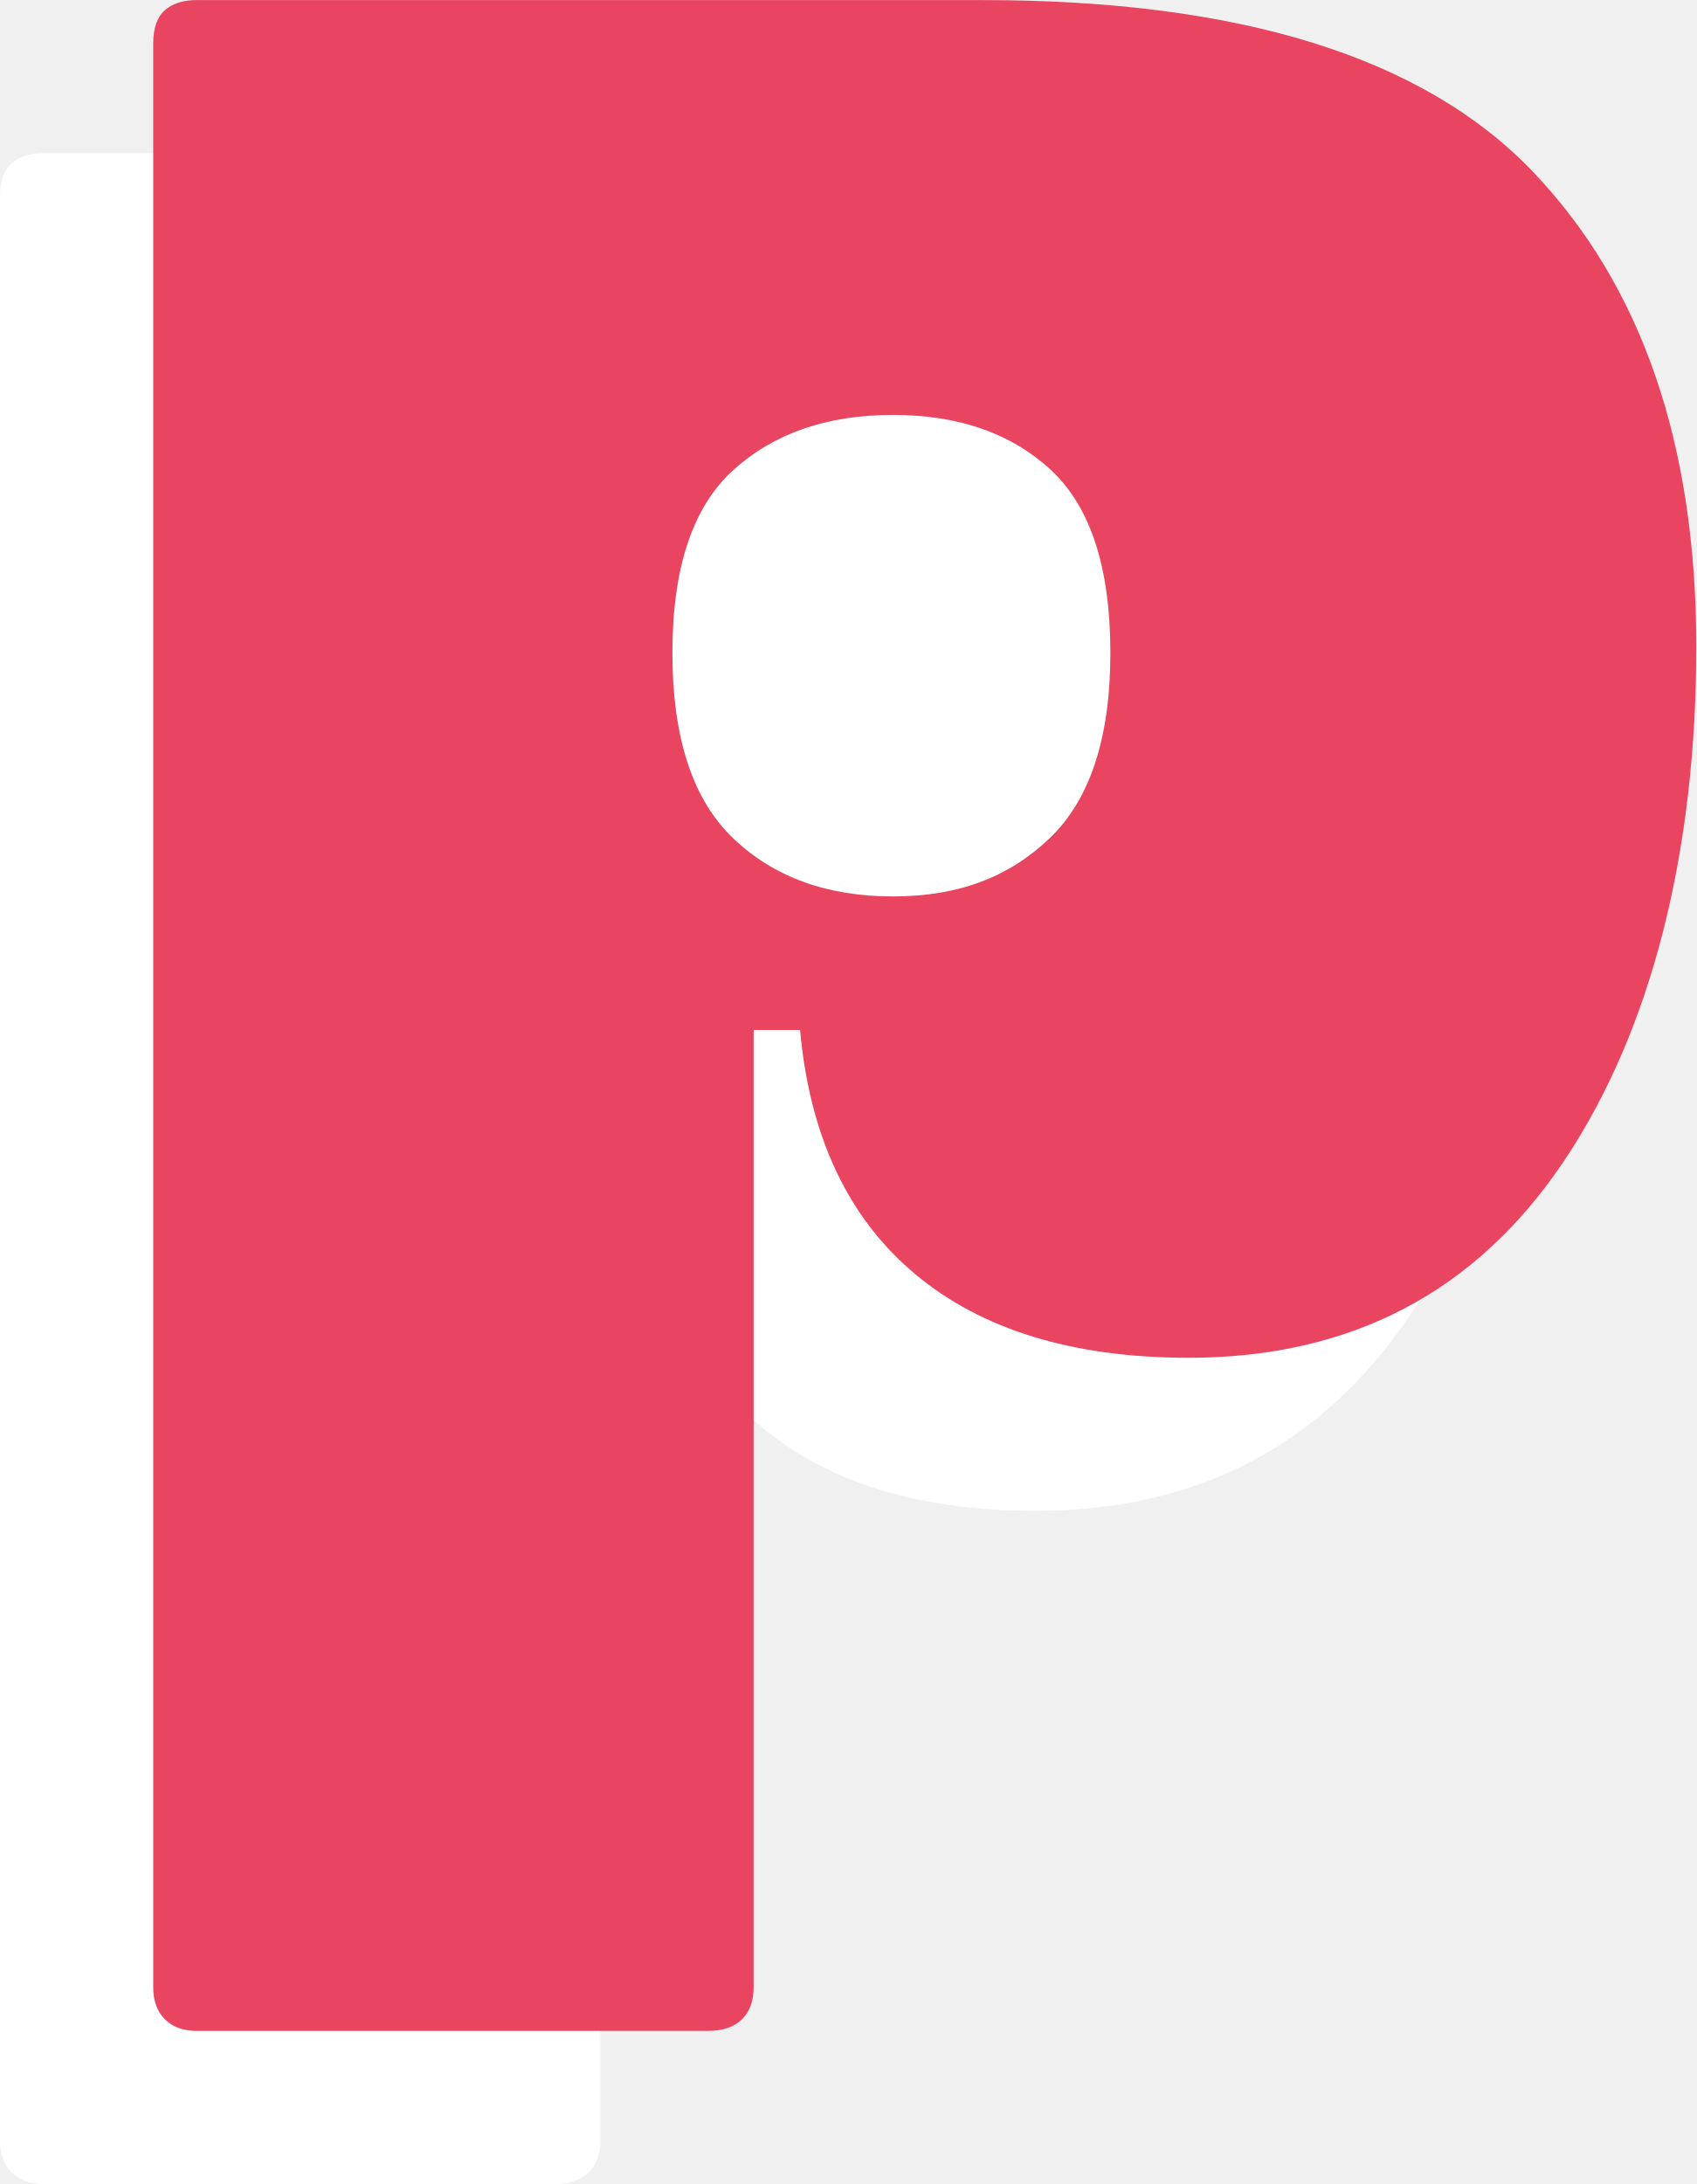
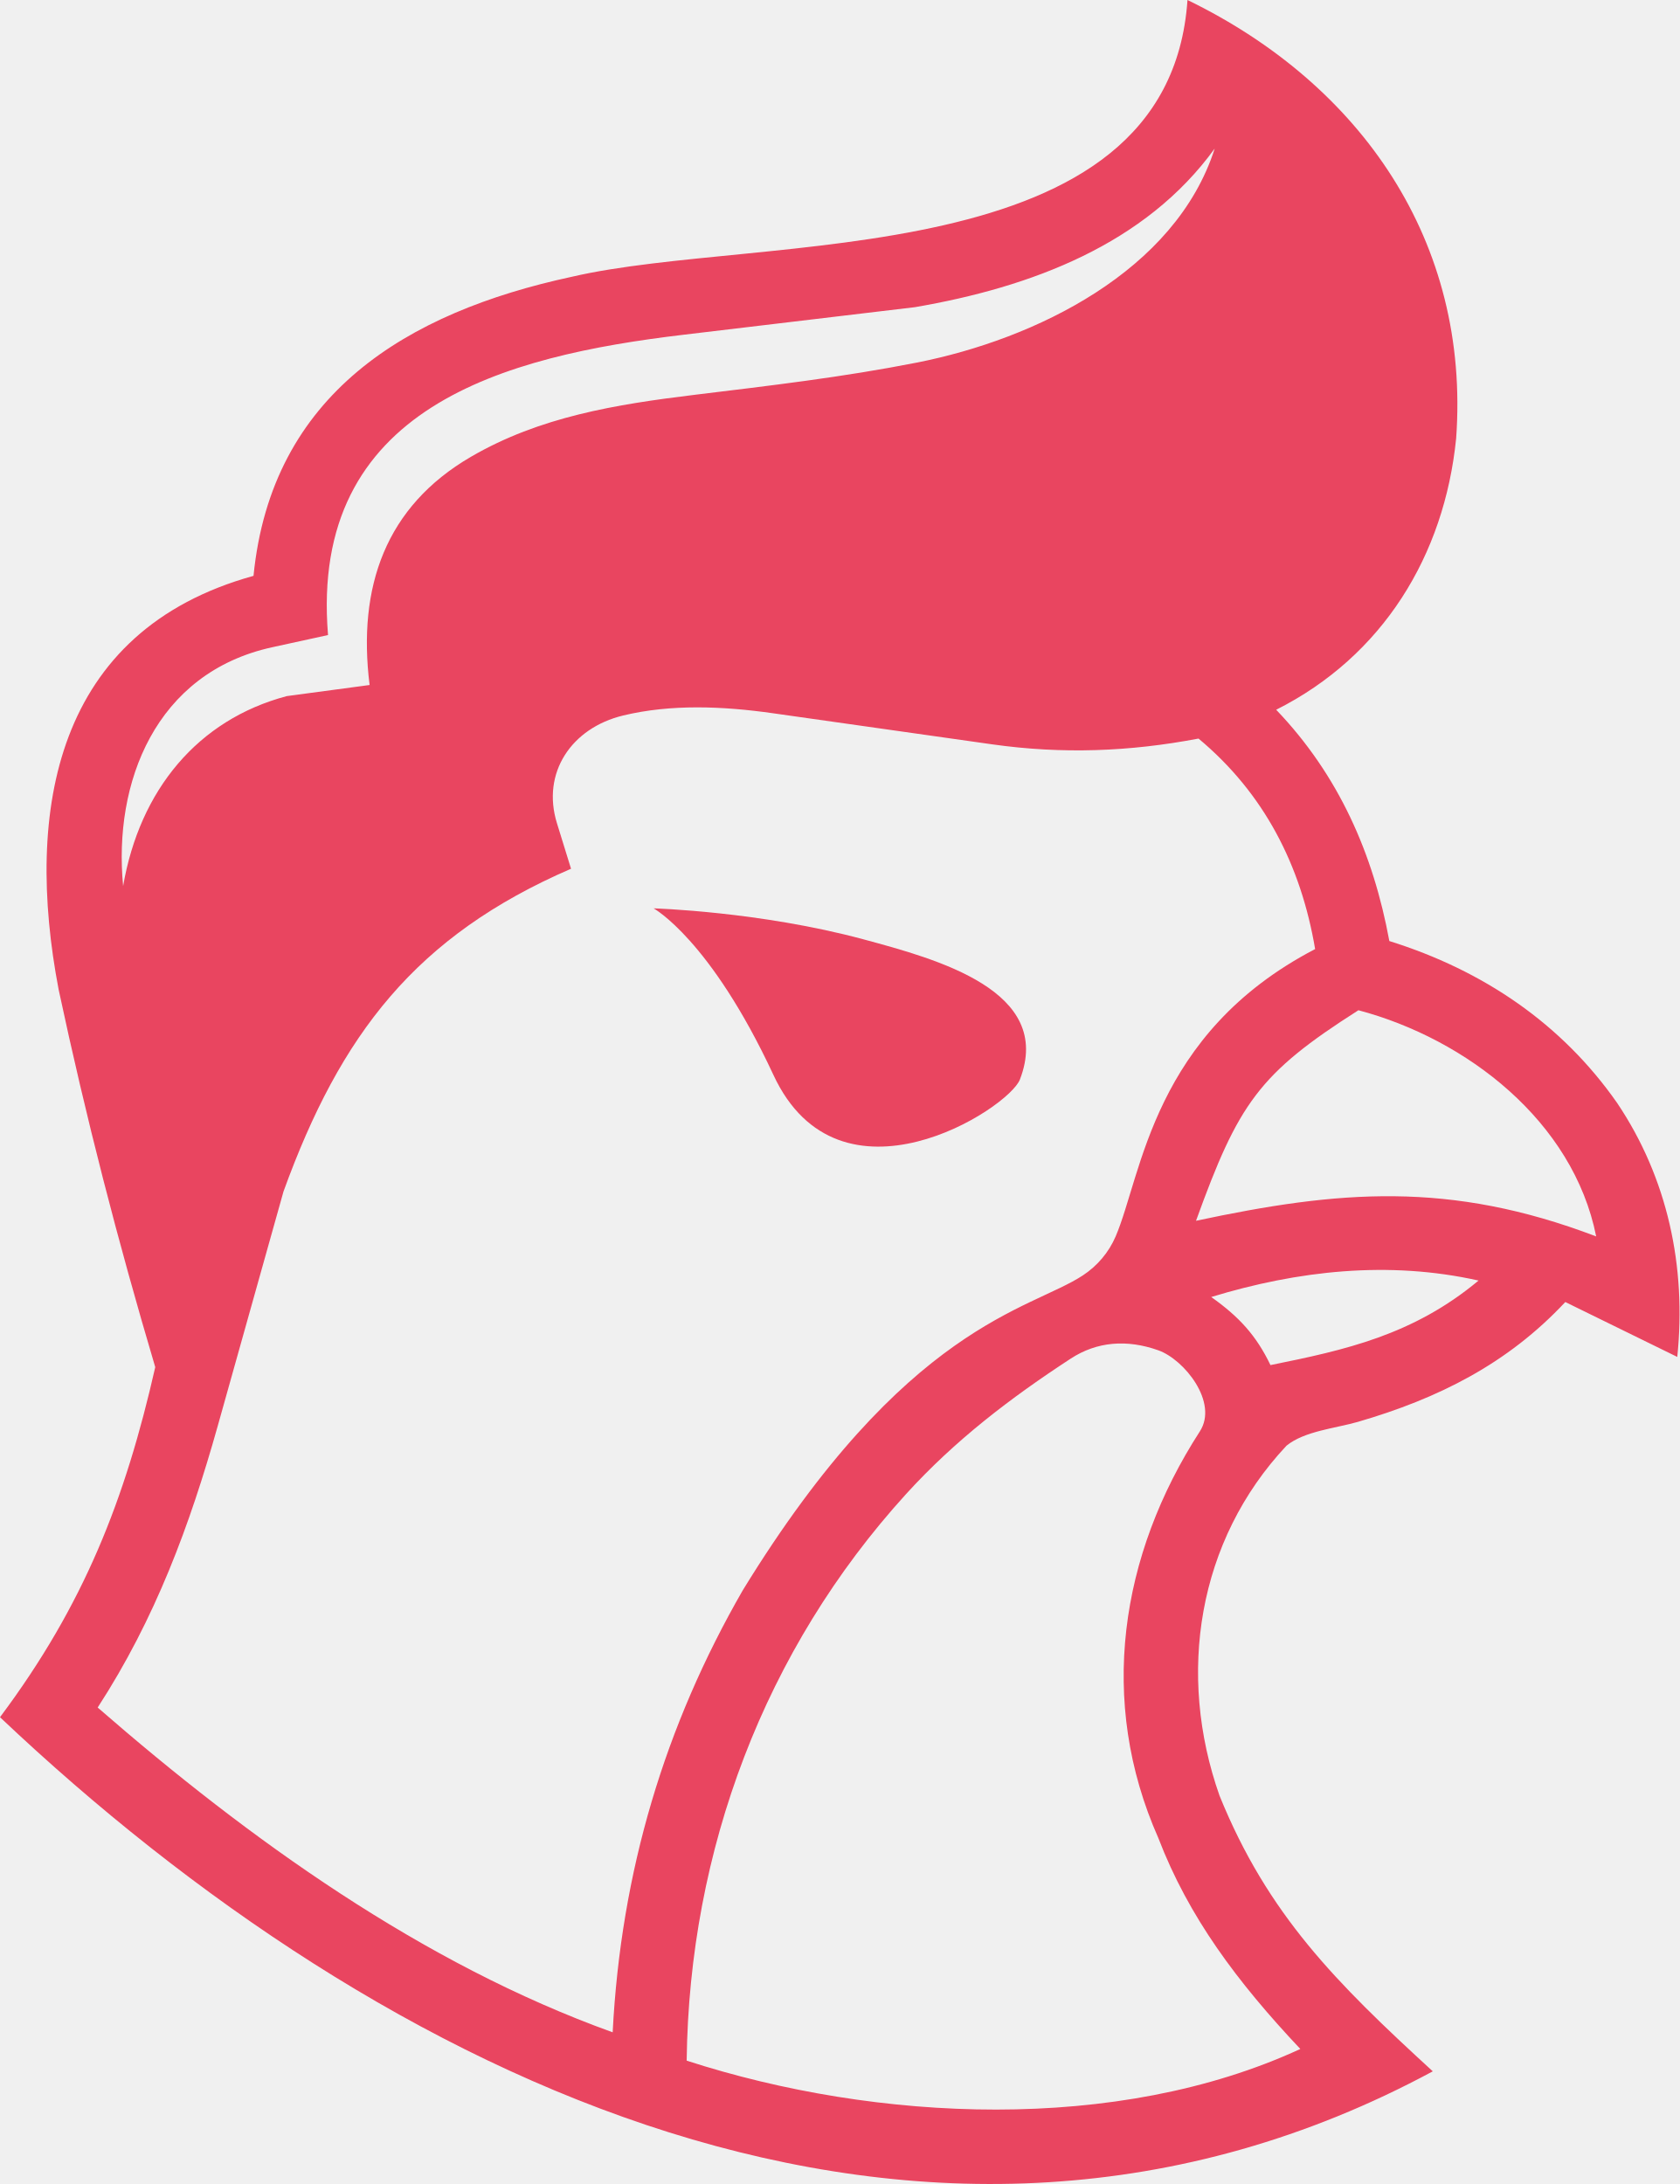
- <svg xmlns="http://www.w3.org/2000/svg" id="Capa_2" data-name="Capa 2" viewBox="0 0 205.7 264.78">
+ <svg xmlns="http://www.w3.org/2000/svg" id="Capa_2" data-name="Capa 2" viewBox="0 0 482.53 627.46">
  <defs>
    <style>
      .cls-1 {
-         fill: #fff;
-       }
- 
-       .cls-2 {
        fill: #e94560;
      }
    </style>
  </defs>
  <g id="Capa_2-2" data-name="Capa 2">
    <g>
-       <path class="cls-1" d="M1.41,263.37c-.94-.93-1.41-2.23-1.41-3.87V23.84c0-1.87.47-3.22,1.41-4.04.93-.82,2.23-1.23,3.87-1.23h95.32c31.18,0,53.4,6.92,66.65,20.75,13.25,13.84,19.87,33.06,19.87,57.68s-5.34,46.31-16,62.25c-10.67,15.95-25.85,23.92-45.55,23.92-14.07,0-25.15-3.4-33.24-10.2-8.09-6.8-12.72-16.65-13.89-29.54h-5.63v116.07c0,1.64-.47,2.93-1.41,3.87-.94.94-2.35,1.41-4.22,1.41H5.28c-1.64,0-2.93-.47-3.87-1.41ZM108.68,120.22c4.92-4.69,7.39-12.19,7.39-22.51s-2.41-17.7-7.21-22.16c-4.81-4.45-11.2-6.68-19.17-6.68s-14.42,2.23-19.34,6.68c-4.92,4.46-7.39,11.84-7.39,22.16s2.46,17.82,7.39,22.51c4.92,4.69,11.37,7.03,19.34,7.03s14.07-2.34,18.99-7.03Z" />
-       <rect class="cls-1" x="63.78" y="68.28" width="59.56" height="63.79" />
-       <path class="cls-2" d="M19.99,244.8c-.94-.93-1.41-2.23-1.41-3.87V5.28c0-1.87.47-3.22,1.41-4.04.93-.82,2.23-1.23,3.87-1.23h95.32c31.18,0,53.4,6.92,66.65,20.75,13.25,13.84,19.87,33.06,19.87,57.68s-5.34,46.31-16,62.25c-10.67,15.95-25.85,23.92-45.55,23.92-14.07,0-25.15-3.4-33.24-10.2-8.09-6.8-12.72-16.65-13.89-29.54h-5.63v116.07c0,1.64-.47,2.93-1.41,3.87-.94.94-2.35,1.41-4.22,1.41H23.86c-1.64,0-2.93-.47-3.87-1.41ZM127.26,101.65c4.92-4.69,7.39-12.19,7.39-22.51s-2.41-17.7-7.21-22.16c-4.81-4.45-11.2-6.68-19.17-6.68s-14.42,2.23-19.34,6.68c-4.92,4.46-7.39,11.84-7.39,22.16s2.46,17.82,7.39,22.51c4.92,4.69,11.37,7.03,19.34,7.03s14.07-2.34,18.99-7.03Z" />
+       <path class="cls-1" d="M411.62,595.09c-145.86,78.59-301.9,2.13-411.62-101.74,24.16-32.29,35.97-62.56,44.6-100.57-10.83-36.49-19.9-71.68-27.76-108.5-9.83-51.49-1.02-103.06,55.99-118.84,5.17-52.25,44.06-75.7,91.34-85.9,54.56-12.71,171.54-.32,176.98-79.54,49.94,24.27,81.27,69.46,77.18,125.98-3.38,33.59-21.05,62.52-51.7,77.93,18,18.81,27.9,41.42,32.51,66.45,26.94,8.42,49.53,23.73,65.45,46.53,14.55,21.66,19.93,47.13,17.27,72.95l-32.17-15.77c-16.55,17.73-36.47,27.71-59.62,34.44-6.21,1.8-15.35,2.63-20.47,6.83-25.62,27.28-31.55,65.72-19.24,100.57,13.86,34.17,33.47,53.7,61.25,79.17ZM35.38,254.52c4.77-27.55,21.42-47.74,47.01-54.53l23.79-3.19c-3.51-28.2,4.58-51.27,29.09-65.55,19.77-11.52,41.64-15.06,64.29-17.82,21.65-2.64,42.47-5.05,63.84-9.26,34-6.7,74.31-26.26,85.57-61.5-19.92,27.55-52.75,39.85-86.12,45.58l-66.54,7.93c-51.24,6.1-107.49,20.72-102.07,86.27l-16.02,3.5c-33.62,7.34-45.7,39-42.85,68.57ZM377.82,272.67c-4.08-24.1-14.65-44.76-33.5-60.48-19.74,3.76-39.09,4.52-59.34,1.65l-62.89-8.92c-14.56-2.07-29.37-2.66-43.06.64-14.91,3.59-23.5,16.51-19.03,30.94l4.05,13.09c-44.64,19.32-66.23,47.57-82.6,92.71l-18.9,67.38c-8,28.5-17.95,55.42-34.49,80.89,43.48,37.85,93.25,73.62,147.95,93.31,2.37-46.14,14.98-88.1,37.4-127.03,46.92-76.5,82.45-80.38,97.71-90.45,4.16-2.74,7.44-6.62,9.4-11.2,7.58-17.69,10.56-58.2,57.3-82.53ZM458.56,355.21c-6.62-33.09-37.22-56.71-68.3-64.97-28.6,18.21-34.44,26.72-46.66,60.49,40.9-8.72,72.81-11.57,114.96,4.49ZM424.76,367.9c-25.88-5.79-51.94-2.85-76.79,4.73,7.91,5.6,12.9,10.97,17.02,19.56,21.45-4.33,40.97-8.61,59.77-24.28ZM373.56,588.66c-18.14-19.27-32.09-37.91-40.79-60.61-17.43-39.32-11.06-81.22,11.93-116.81,5.38-8.33-4.45-20.66-11.96-23.31-8.97-3.18-17.59-2.54-25.17,2.42-17.31,11.31-33.19,23.41-47.26,38.88-40.71,44.77-62.3,102.36-63.04,162.79,54.66,17.71,123.76,20.9,176.29-3.35Z" />
+       <path class="cls-1" d="M293.01,310.13c-3.26,8.46-51.81,39.56-70.82-1.31-18.13-38.97-34.42-47.85-34.42-47.85,0,0,30.59.89,60.26,8.89,21.2,5.72,54.8,14.77,44.98,40.27Z" />
    </g>
  </g>
</svg>
